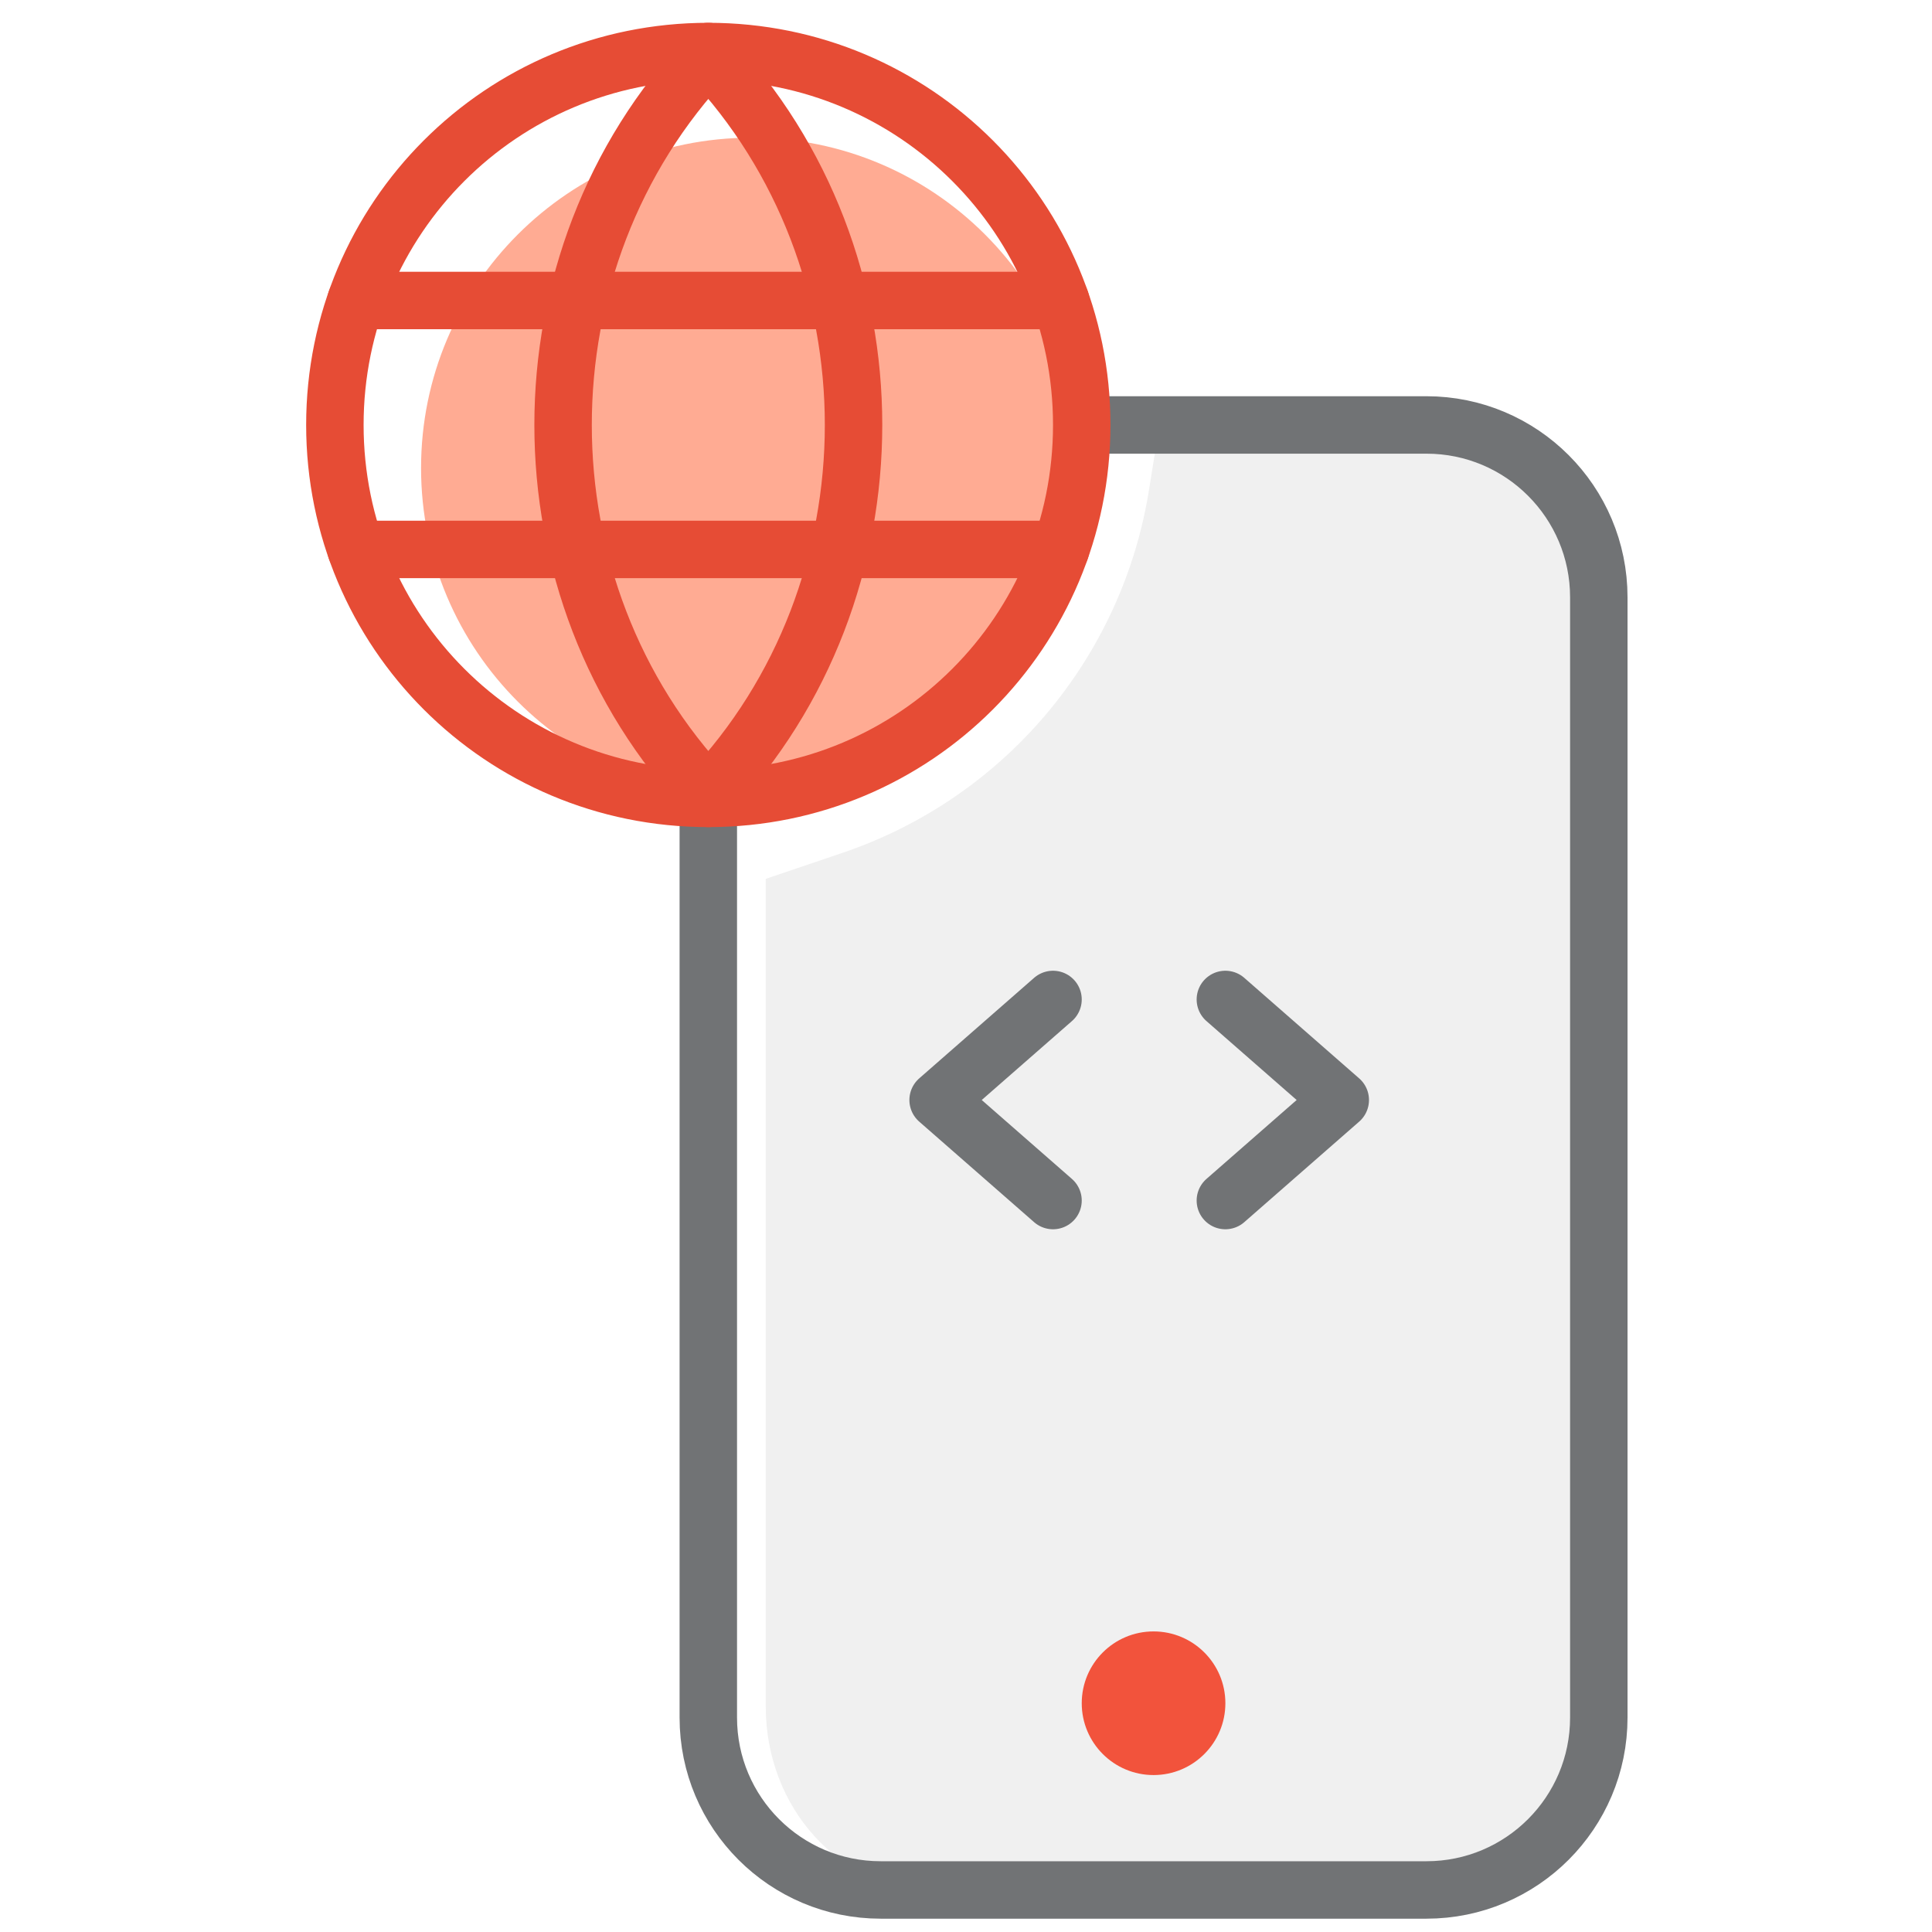
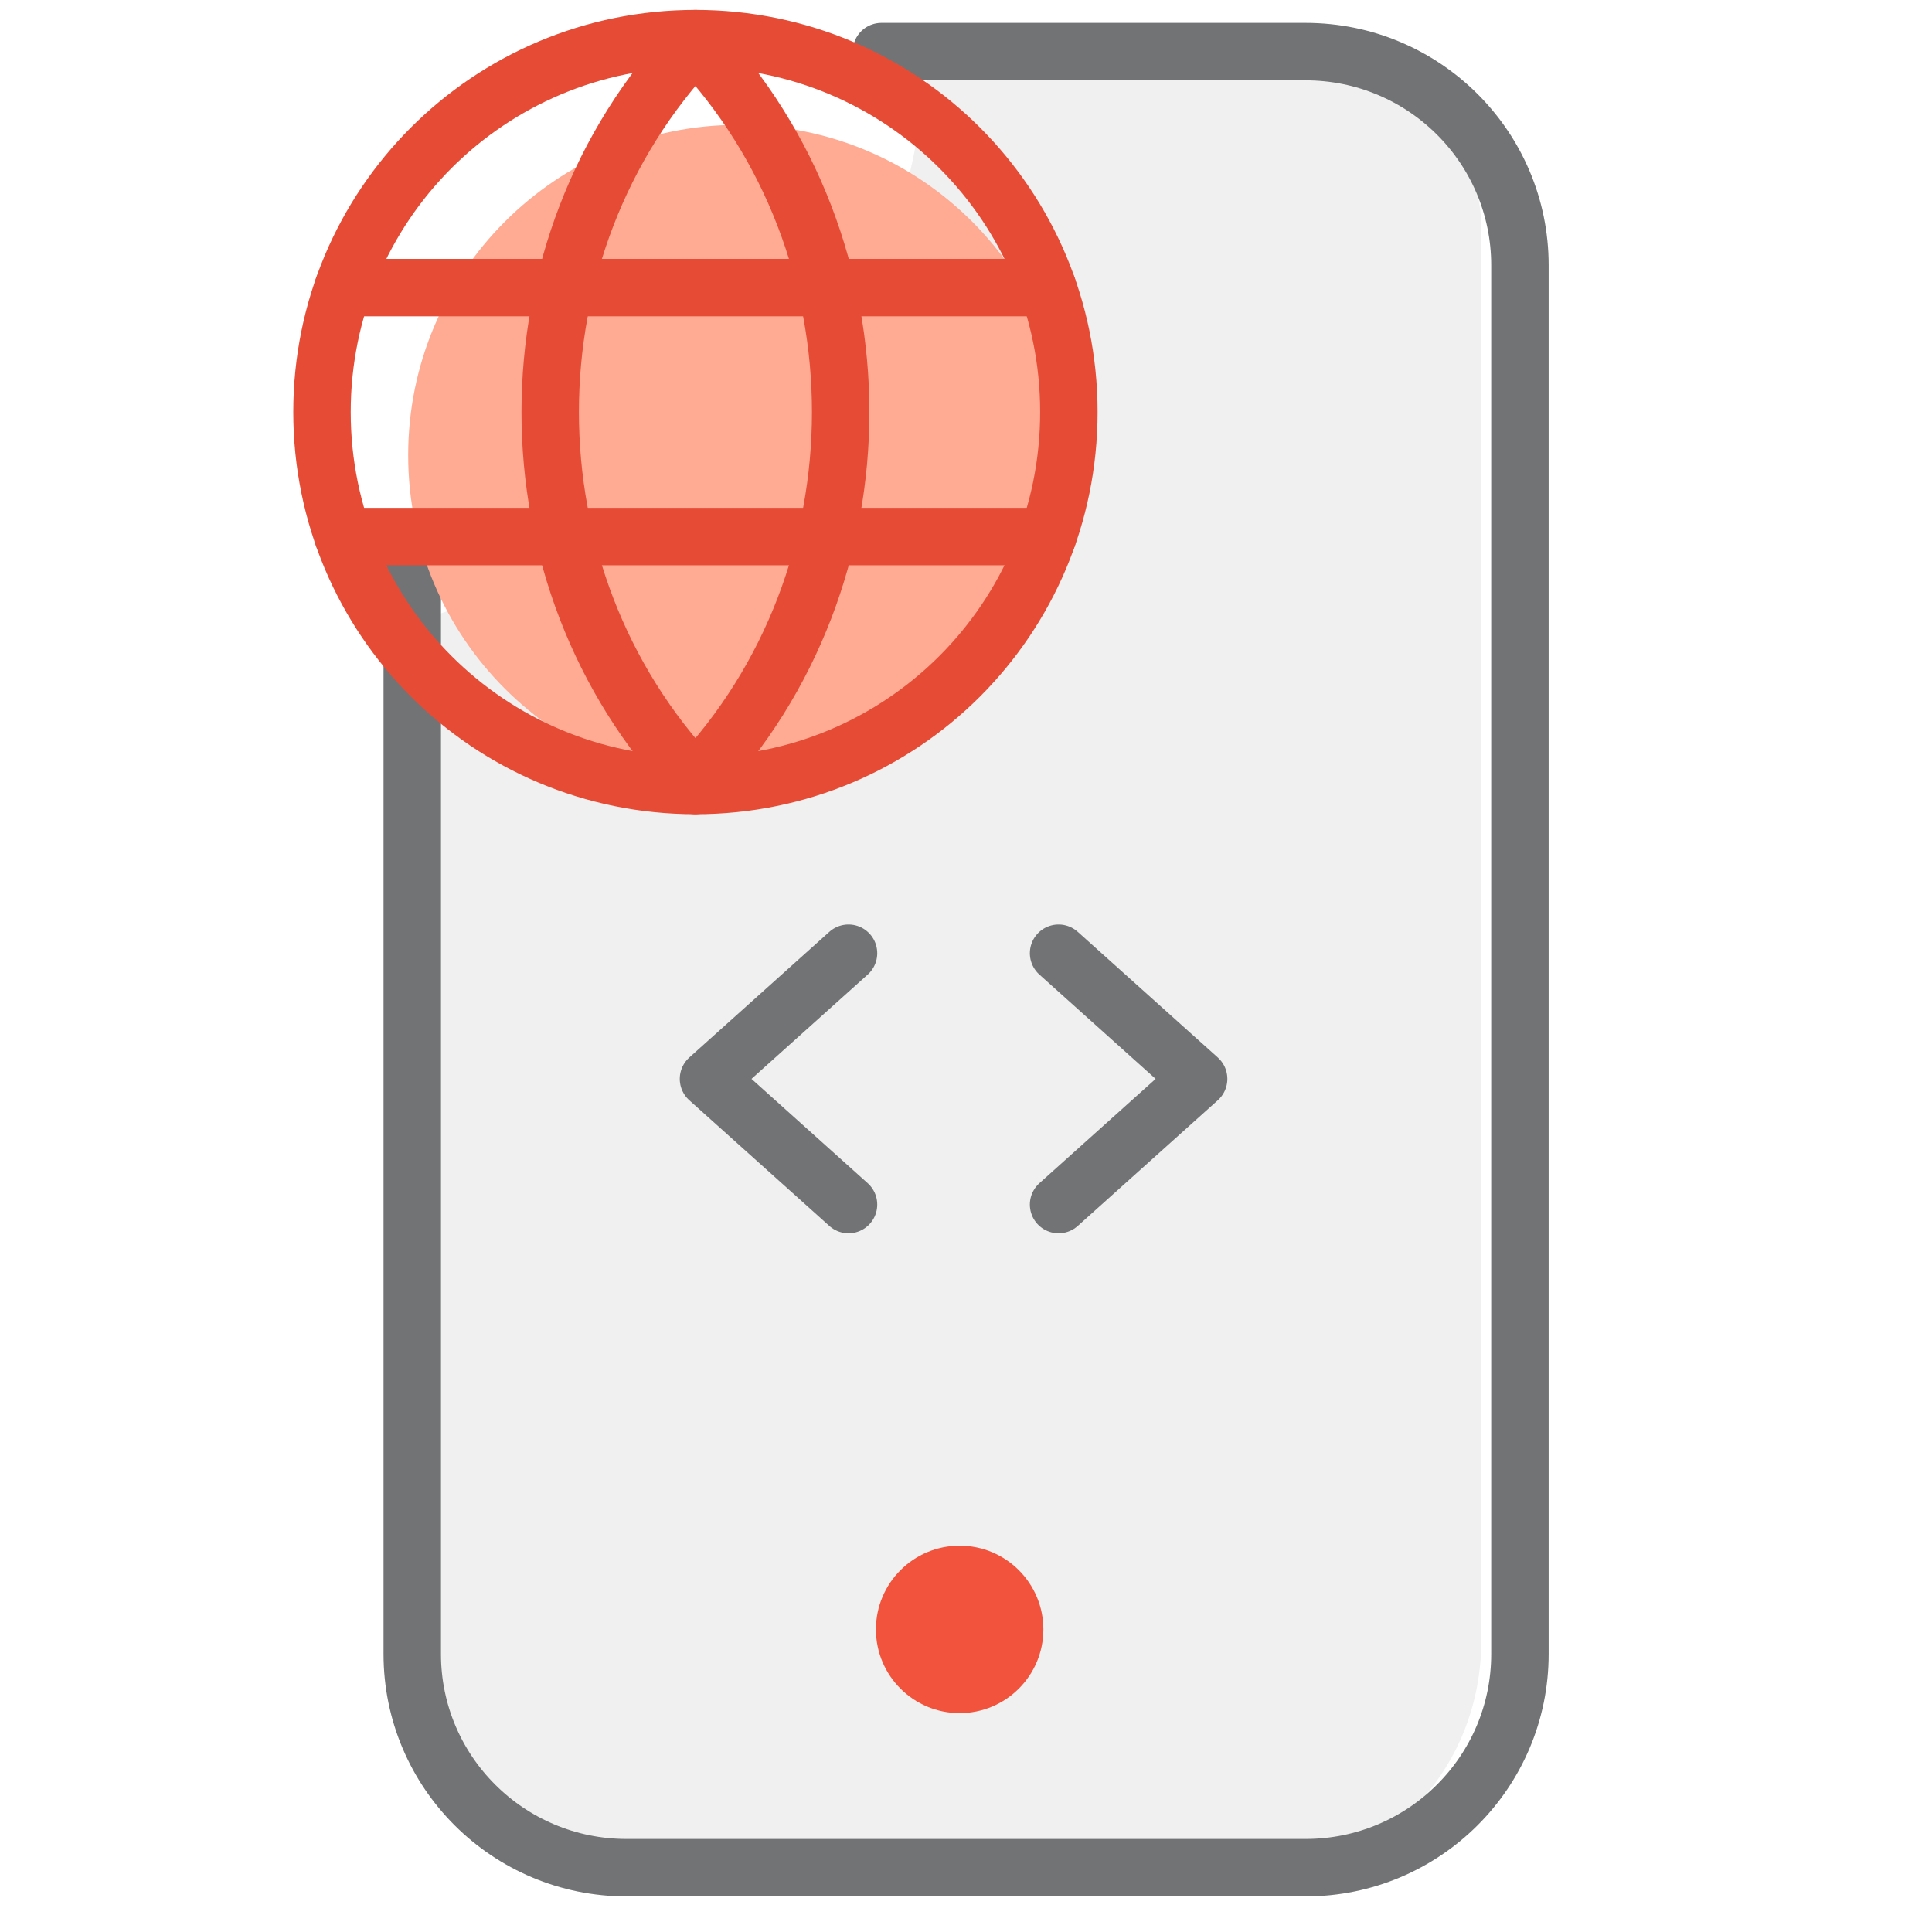
<svg xmlns="http://www.w3.org/2000/svg" width="150px" height="150px" viewBox="0 0 150 150" version="1.1">
-   <g id="Page-1" stroke="none" stroke-width="1" fill="none" fill-rule="evenodd">
-     <g id="Global-CSS">
-       <rect id="Rectangle" x="0" y="0" width="150" height="150" />
-       <g id="Group-99-Copy" transform="translate(26, 4)">
-         <circle id="Oval" fill="#FFAB93" cx="32.339" cy="32.339" r="25.648" />
-         <path d="M98.131,40.144 L98.131,128.518 L98.131,128.518 C98.131,136.372 92.339,142.736 85.195,142.736 L46.389,142.736 C39.245,142.736 33.454,136.372 33.454,128.518 L33.454,64.235 L39.432,62.208 C51.955,57.96 61.103,47.134 63.201,34.077 L64.019,28.993 L64.019,28.993 L69.106,28.993 L86.979,28.993 C93.138,28.993 98.131,33.986 98.131,40.144 Z" id="Path-Copy-14" fill="#F0F0F0" />
-         <circle id="Oval-Copy-7" fill="#F2533C" cx="63.562" cy="128.239" r="5.576" />
-         <path d="M98.131,60.214 L98.131,129.354 C98.131,136.744 92.14,142.736 84.749,142.736 L42.375,142.736 C34.984,142.736 28.993,136.744 28.993,129.354 L28.993,42.375 C28.993,34.984 34.984,28.993 42.375,28.993 C54.14,28.993 62.964,28.993 68.847,28.993" id="Path" stroke="#717375" stroke-width="4.46" stroke-linecap="round" transform="translate(63.56193, 85.86436) scale(-1, 1) translate(-63.56193, -85.86436) " />
-         <g id="Group-96" transform="translate(46.83511, 73.59803)" stroke="#717375" stroke-linecap="round" stroke-linejoin="round" stroke-width="4.46">
-           <polyline id="Path" points="22.302 0 31.223 7.806 22.302 15.612" />
-           <polyline id="Path" points="8.921 0 0 7.806 8.921 15.612" />
+   <g id="Global-CSS" stroke="none" stroke-width="1" fill="none" fill-rule="evenodd">
+     <g transform="translate(25, 3)" id="Group-99-Copy">
+       <g id="Group" transform="translate(7, 1)">
+         <path d="M83.007,13.83 L83.007,123.382 L83.007,123.382 C83.007,133.119 75.754,141.007 66.807,141.007 L18.207,141.007 C9.26,141.007 2.007,133.119 2.007,123.382 L2.007,43.694 L9.493,41.181 C25.178,35.915 36.634,22.495 39.262,6.309 L40.286,0.007 L40.286,0.007 L46.656,0.007 L69.041,0.007 C76.754,0.007 83.007,6.196 83.007,13.83 Z" id="Path-Copy-14" fill="#F0F0F0" fill-rule="nonzero" />
+         <circle id="Oval-Copy-7" fill="#F2533C" fill-rule="nonzero" cx="42.507" cy="122.507" r="6.5" />
+         <path d="M86.007,38.71 L86.007,124.419 C86.007,133.58 78.555,141.007 69.362,141.007 L16.652,141.007 C7.459,141.007 0.007,133.58 0.007,124.419 L0.007,16.595 C0.007,7.434 7.459,0.007 16.652,0.007 C31.287,0.007 42.263,0.007 49.58,0.007" id="Path" stroke="#717375" stroke-width="4.46" stroke-linecap="round" transform="translate(43.00684, 70.50684) scale(-1, 1) translate(-43.00684, -70.50684) " />
+         <g id="Group-96" stroke-linecap="round" stroke-linejoin="round" transform="translate(23.00684, 70.00684)" stroke="#717375" stroke-width="4.46">
+           <polyline id="Path" points="27.181 0 38.054 9.757 27.181 19.515" />
+           <polyline id="Path" points="10.872 0 0 9.757 10.872 19.515" />
        </g>
-         <g id="Group-97" stroke="#E64C35" stroke-linecap="round" stroke-linejoin="round" stroke-width="4.46">
-           <path d="M28.993,0.322 C44.028,16.194 44.028,41.792 28.993,57.664" id="Path" />
-           <path d="M28.993,57.664 C13.959,41.792 13.959,16.194 28.993,0.322" id="Path" />
-           <path d="M28.993,0 C45.042,0 57.986,12.944 57.986,28.993 C57.986,45.042 45.042,57.986 28.993,57.986" id="Path" />
-           <path d="M28.993,57.986 C12.944,57.986 0,45.042 0,28.993 C0,12.944 12.944,0 28.993,0" id="Path" />
-           <line x1="1.643" y1="19.329" x2="56.343" y2="19.329" id="Path" />
-           <line x1="1.643" y1="38.658" x2="56.343" y2="38.658" id="Path" />
-         </g>
+       </g>
+       <circle id="Oval" fill="#FFAB93" fill-rule="nonzero" cx="32.339" cy="32.339" r="25.648" />
+       <g id="Group-97" stroke-linecap="round" stroke-linejoin="round" stroke="#E64C35" stroke-width="4.46">
+         <path d="M28.993,0.322 C44.028,16.194 44.028,41.792 28.993,57.664" id="Path" />
+         <path d="M28.993,57.664 C13.959,41.792 13.959,16.194 28.993,0.322" id="Path" />
+         <path d="M28.993,0 C45.042,0 57.986,12.944 57.986,28.993 C57.986,45.042 45.042,57.986 28.993,57.986" id="Path" />
+         <path d="M28.993,57.986 C12.944,57.986 0,45.042 0,28.993 C0,12.944 12.944,0 28.993,0" id="Path" />
+         <line x1="1.643" y1="19.329" x2="56.343" y2="19.329" id="Path" />
+         <line x1="1.643" y1="38.658" x2="56.343" y2="38.658" id="Path" />
      </g>
    </g>
  </g>
</svg>
